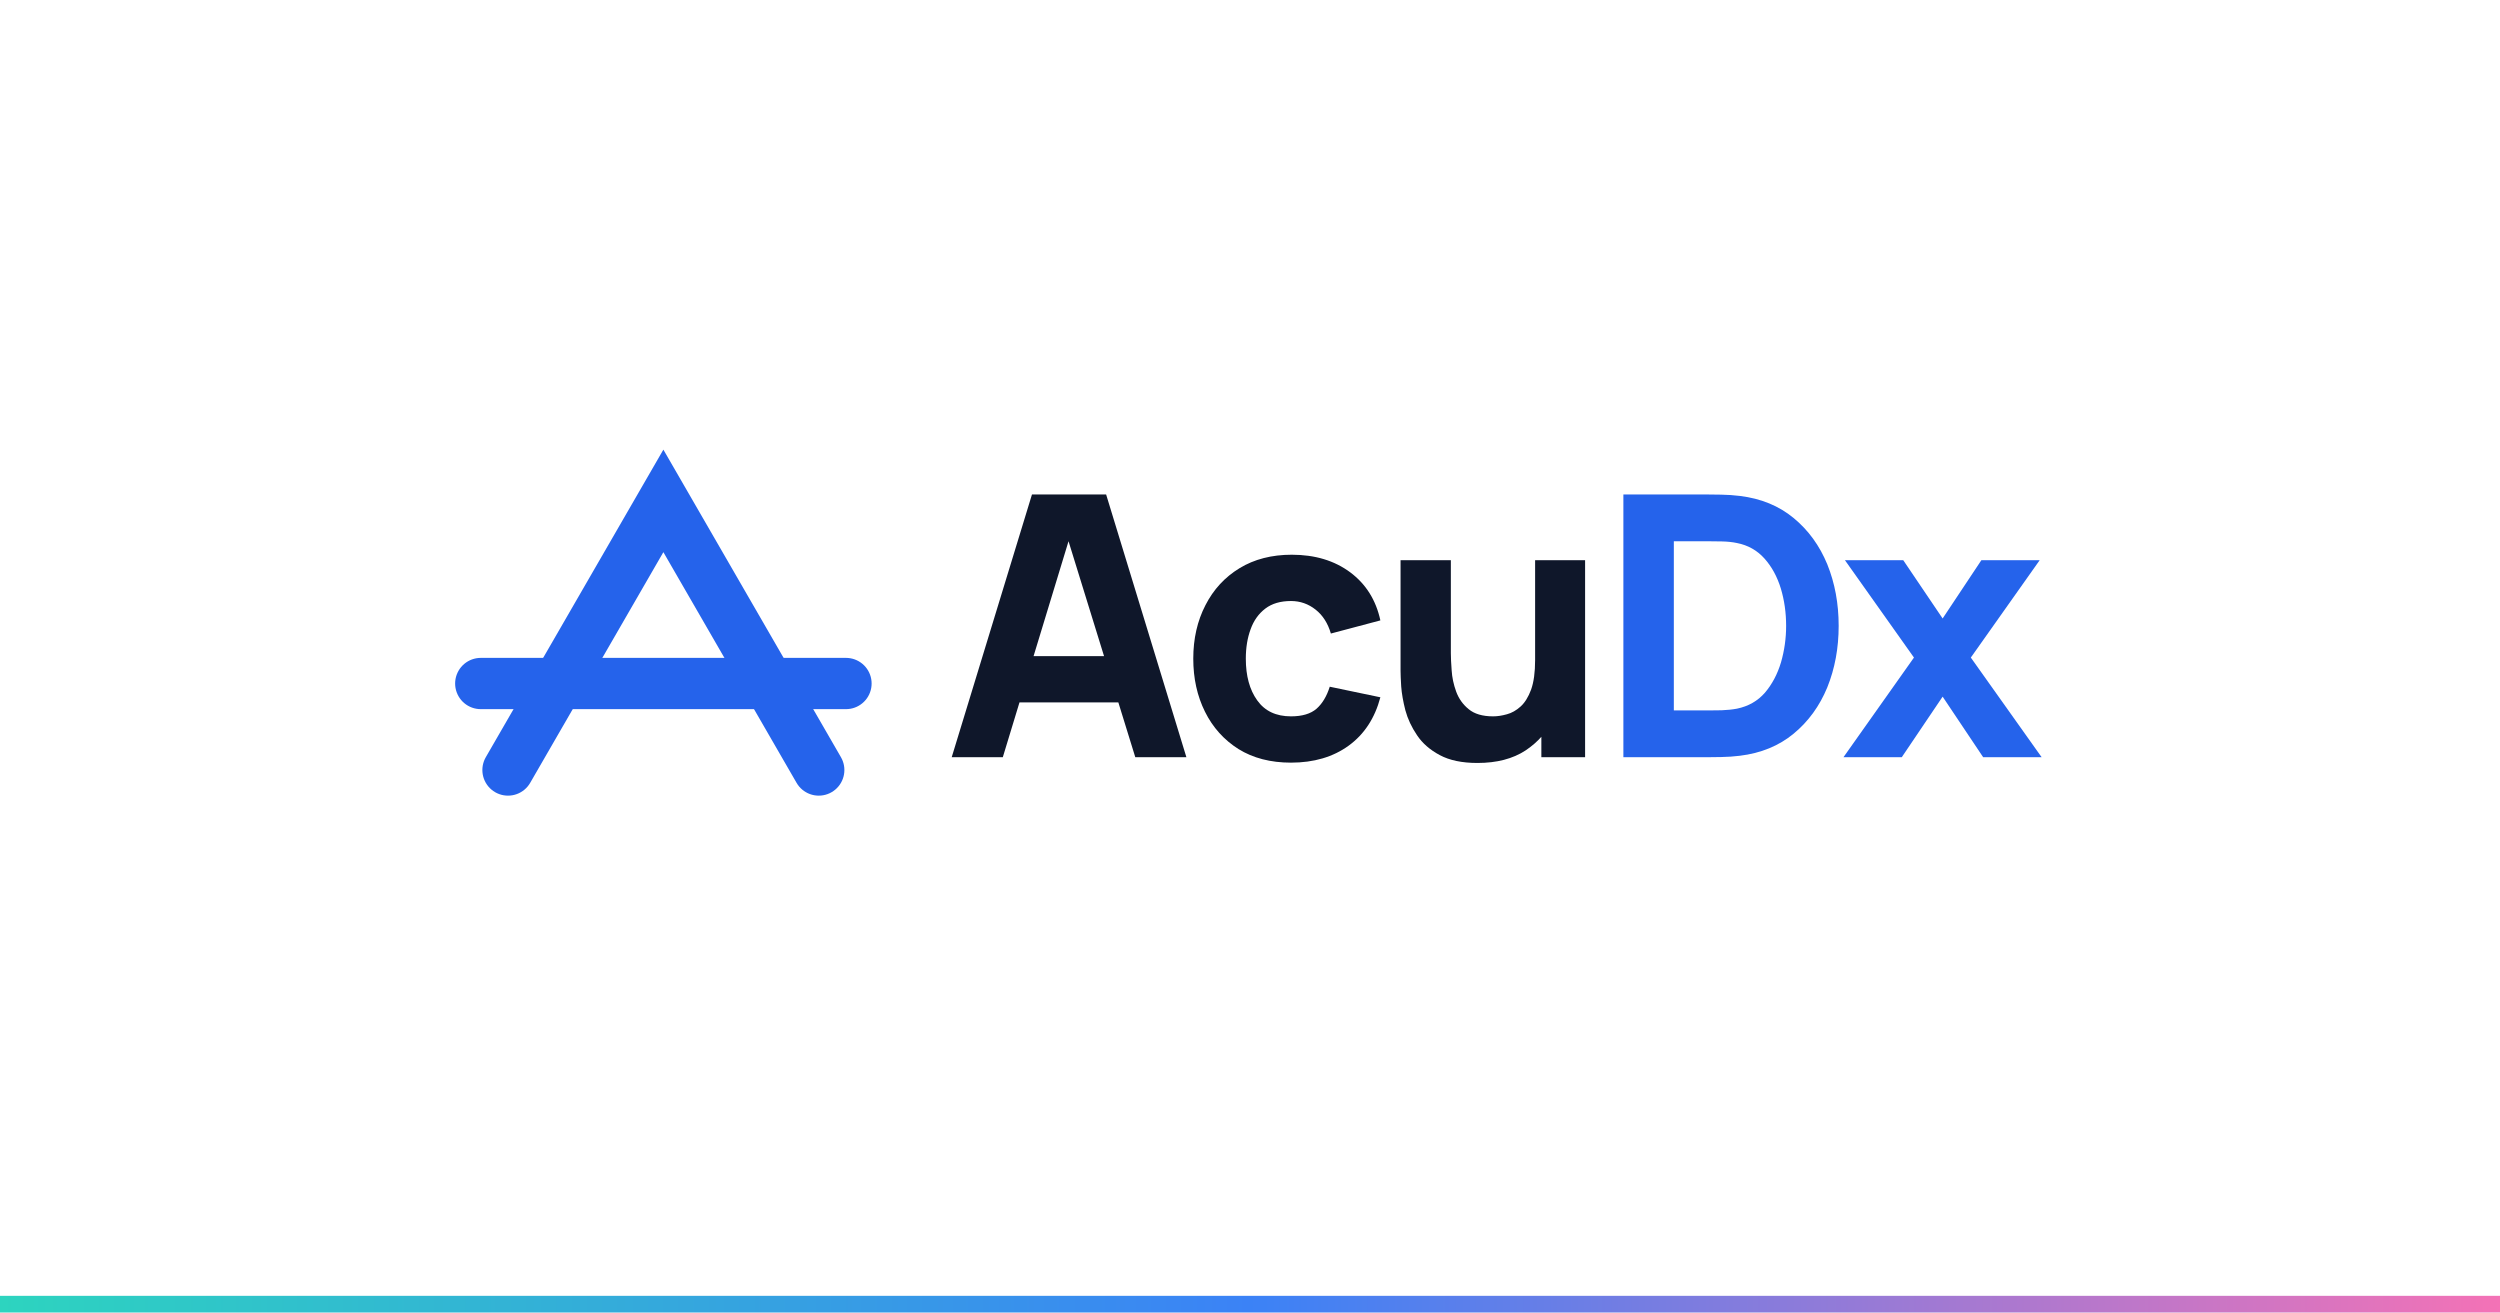
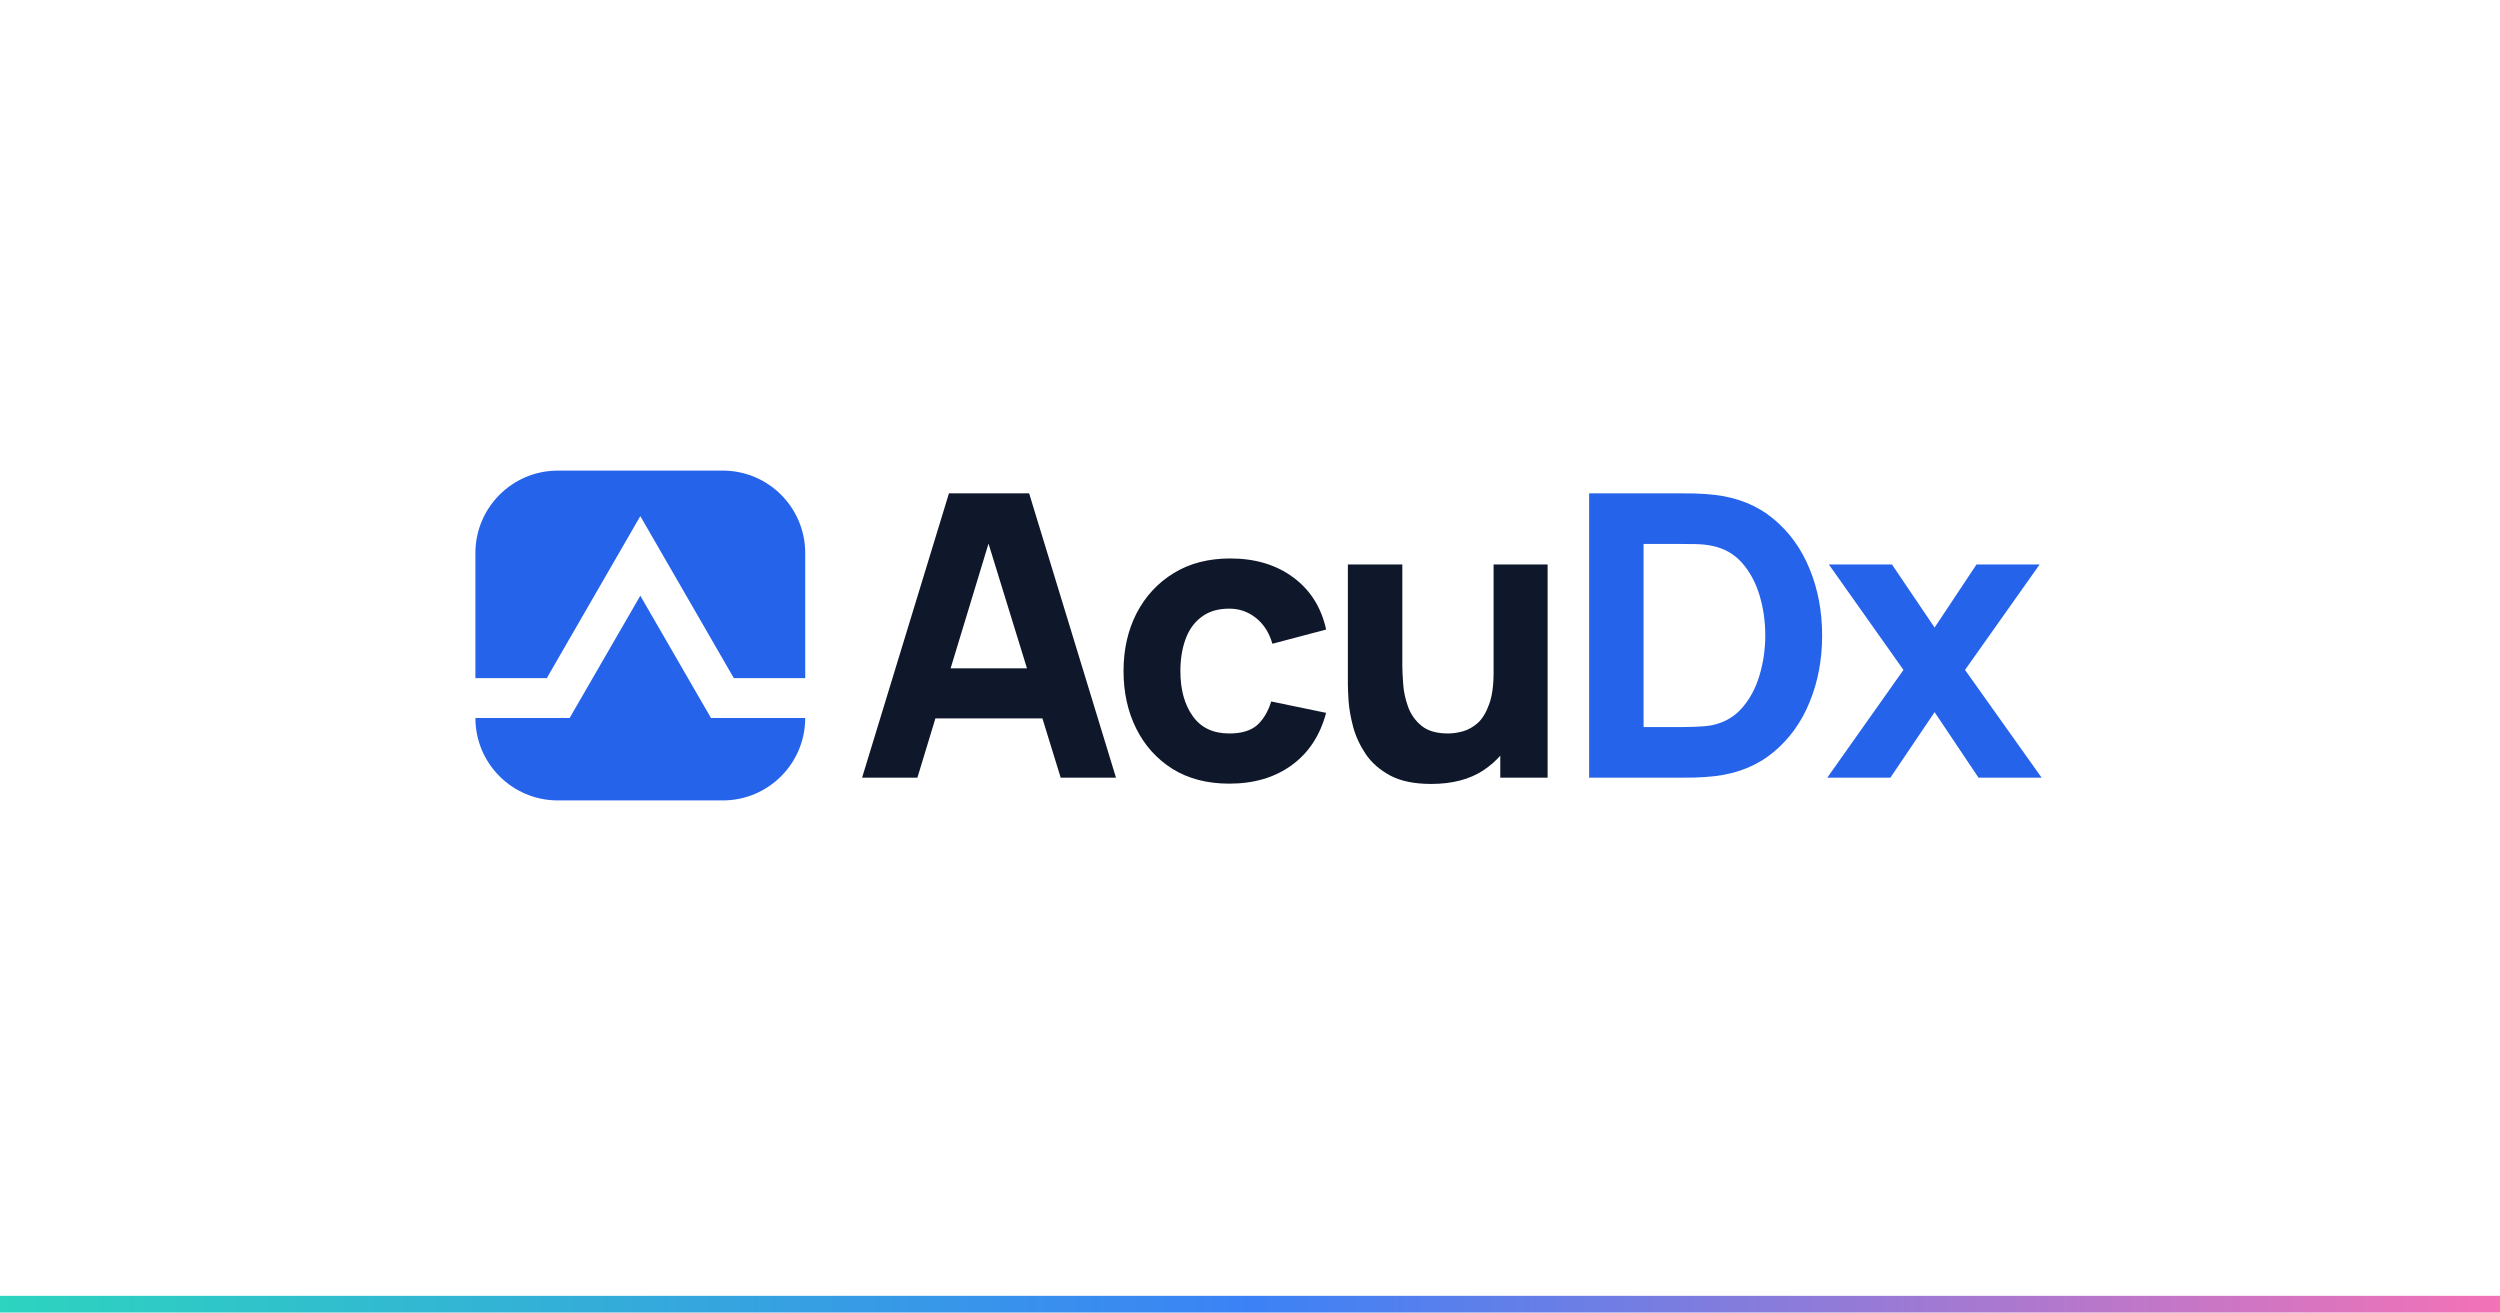
<svg xmlns="http://www.w3.org/2000/svg" viewBox="0 0 1200 630" width="1200" height="630">
  <defs>
    <linearGradient id="g" gradientUnits="userSpaceOnUse" x1="0" y1="0" x2="1200" y2="0">
      <stop offset="0" stop-color="#2dd4bf" />
      <stop offset="0.5" stop-color="#3b82f6" />
      <stop offset="1" stop-color="#f472b6" />
    </linearGradient>
  </defs>
  <rect width="1200" height="630" fill="#ffffff" />
-   <g transform="translate(220.0 206.6) scale(0.7689)">
+   <g transform="translate(220.0 217.7) scale(0.6824)">
    <g id="symbol">
-       <g fill="none" stroke="#2563eb" stroke-width="32" stroke-linecap="round">
-         <path d="M31 212 L128 44 L225 212" stroke-linejoin="miter" stroke-miterlimit="4" />
-         <path d="M14 158 H242" />
+       <g fill="#2563eb">
+         <path id="upper" d="M12 158 H62.2 L128 44 L193.8 158 H244 V70 A58 58 0 0 0 186 12 H70 A58 58 0 0 0 12 70 Z" />
+         <path id="lower" d="M12 186 H78.3 L128 100 L177.7 186 H244 V186 A58 58 0 0 1 186 244 H70 A58 58 0 0 1 12 186 Z" />
      </g>
    </g>
    <g id="wordmark">
      <g id="acu" fill="#0f172a">
-         <path d="M308 204 358.1 40H404.4L454.5 204H422.6L377.9 59.4H383.9L339.9 204ZM338.1 169.8V140.9H424.6V169.8Z" />
-         <path d="M519.8 207.4Q500.7 207.4 487 198.9Q473.4 190.3 466.1 175.6Q458.8 160.9 458.8 142.5Q458.8 123.8 466.4 109.1Q473.9 94.4 487.7 86Q501.5 77.6 520.3 77.6Q542 77.6 556.8 88.6Q571.5 99.6 575.6 118.6L544.7 126.8Q541.9 117.2 535.2 111.9Q528.4 106.5 519.8 106.5Q510 106.5 503.8 111.2Q497.5 116 494.6 124.1Q491.6 132.2 491.6 142.5Q491.6 158.6 498.7 168.5Q505.8 178.5 519.8 178.5Q530.3 178.5 535.8 173.7Q541.2 168.9 544 160L575.6 166.6Q570.4 186.2 555.8 196.8Q541.2 207.4 519.8 207.4Z" />
-         <path d="M636.2 207.6Q621.8 207.6 612.7 202.7Q603.5 197.8 598.5 190.3Q593.4 182.8 591.2 174.7Q589.1 166.5 588.6 159.8Q588.2 153.1 588.2 150V81H619.6V139.1Q619.6 143.3 620.1 149.8Q620.5 156.4 622.9 163Q625.3 169.6 630.7 174Q636.1 178.5 646 178.5Q650 178.5 654.6 177.2Q659.1 176 663.1 172.4Q667.1 168.8 669.7 161.8Q672.2 154.8 672.2 143.4L690 151.8Q690 166.4 684.1 179.2Q678.1 191.9 666.2 199.8Q654.3 207.6 636.2 207.6ZM676.1 204V163.2H672.2V81H703.4V204Z" />
+         <path d="M284 228 345.1 28H401.5L462.6 228H423.7L369.3 51.6H376.5L322.9 228ZM320.7 186.3V151.1H426.2V186.3Z" />
+         <path d="M542.3 232.2Q519 232.2 502.3 221.8Q485.7 211.3 476.8 193.4Q467.9 175.5 467.9 153Q467.9 130.2 477.1 112.3Q486.4 94.4 503.2 84.1Q520 73.8 542.9 73.8Q569.4 73.8 587.4 87.2Q605.4 100.6 610.4 123.8L572.6 133.8Q569.3 122.2 561 115.6Q552.8 109.1 542.3 109.1Q530.4 109.1 522.8 114.9Q515.1 120.6 511.5 130.6Q507.9 140.5 507.9 153Q507.9 172.6 516.6 184.7Q525.2 196.9 542.3 196.9Q555.1 196.9 561.8 191.1Q568.4 185.2 571.8 174.4L610.4 182.4Q604 206.3 586.2 219.2Q568.4 232.2 542.3 232.2Z" />
+         <path d="M684.3 232.4Q666.6 232.4 655.5 226.5Q644.4 220.5 638.2 211.3Q632.1 202.2 629.4 192.2Q626.8 182.3 626.2 174.1Q625.7 165.9 625.7 162.2V78H664V148.8Q664 154 664.6 162Q665.1 169.9 668 178Q670.9 186.1 677.5 191.5Q684.1 196.9 696.2 196.9Q701.1 196.9 706.6 195.4Q712.2 193.8 717.1 189.5Q721.9 185.1 725 176.5Q728.2 168 728.2 154.1L749.8 164.4Q749.8 182.2 742.6 197.7Q735.4 213.3 720.9 222.9Q706.4 232.4 684.3 232.4ZM732.9 228V178.3H728.2V78H766.2V228Z" />
      </g>
      <g id="dx" fill="#2563eb">
-         <path d="M727.3 204V40H780.4Q782.3 40 788.4 40.1Q794.4 40.2 800 40.9Q819.8 43.3 833.6 54.7Q847.4 66.1 854.6 83.6Q861.7 101.2 861.7 122Q861.7 142.8 854.6 160.4Q847.4 177.9 833.6 189.3Q819.8 200.7 800 203.1Q794.4 203.8 788.4 203.9Q782.3 204 780.4 204ZM758.8 174.8H780.4Q783.5 174.8 788.7 174.7Q794 174.5 798.2 173.7Q808.9 171.5 815.7 163.7Q822.4 155.8 825.7 144.8Q828.9 133.7 828.9 122Q828.9 109.7 825.6 98.7Q822.2 87.6 815.4 80Q808.5 72.3 798.2 70.3Q794 69.4 788.7 69.3Q783.5 69.2 780.4 69.2H758.8Z" />
-         <path d="M864.7 204 908.7 141.8 865.6 81H902L926.6 117.4L950.8 81H987.2L944.2 141.8L988.4 204H951.9L926.6 166.2L901.1 204Z" />
+         <path d="M795.4 228V28H860.1Q862.5 28 869.8 28.1Q877.2 28.3 884 29.1Q908.2 32 925 45.9Q941.8 59.8 950.5 81.2Q959.3 102.6 959.3 128Q959.3 153.4 950.5 174.8Q941.8 196.2 925 210.1Q908.2 224 884 226.9Q877.2 227.7 869.8 227.9Q862.5 228 860.1 228ZM833.7 192.4H860.1Q863.9 192.4 870.2 192.2Q876.6 192 881.8 191.1Q894.8 188.4 903.1 178.8Q911.4 169.2 915.3 155.8Q919.3 142.3 919.3 128Q919.3 113 915.2 99.5Q911.1 86.1 902.8 76.7Q894.4 67.4 881.8 64.9Q876.6 63.8 870.2 63.7Q863.9 63.6 860.1 63.6H833.7Z" />
+         <path d="M962.9 228 1016.5 152.2 964 78H1008.4L1038.4 122.4L1067.9 78H1112.3L1059.8 152.2L1113.7 228H1069.3L1038.4 181.9L1007.3 228Z" />
      </g>
    </g>
  </g>
  <rect x="0" y="622" width="1200" height="8" fill="url(#g)" />
</svg>
